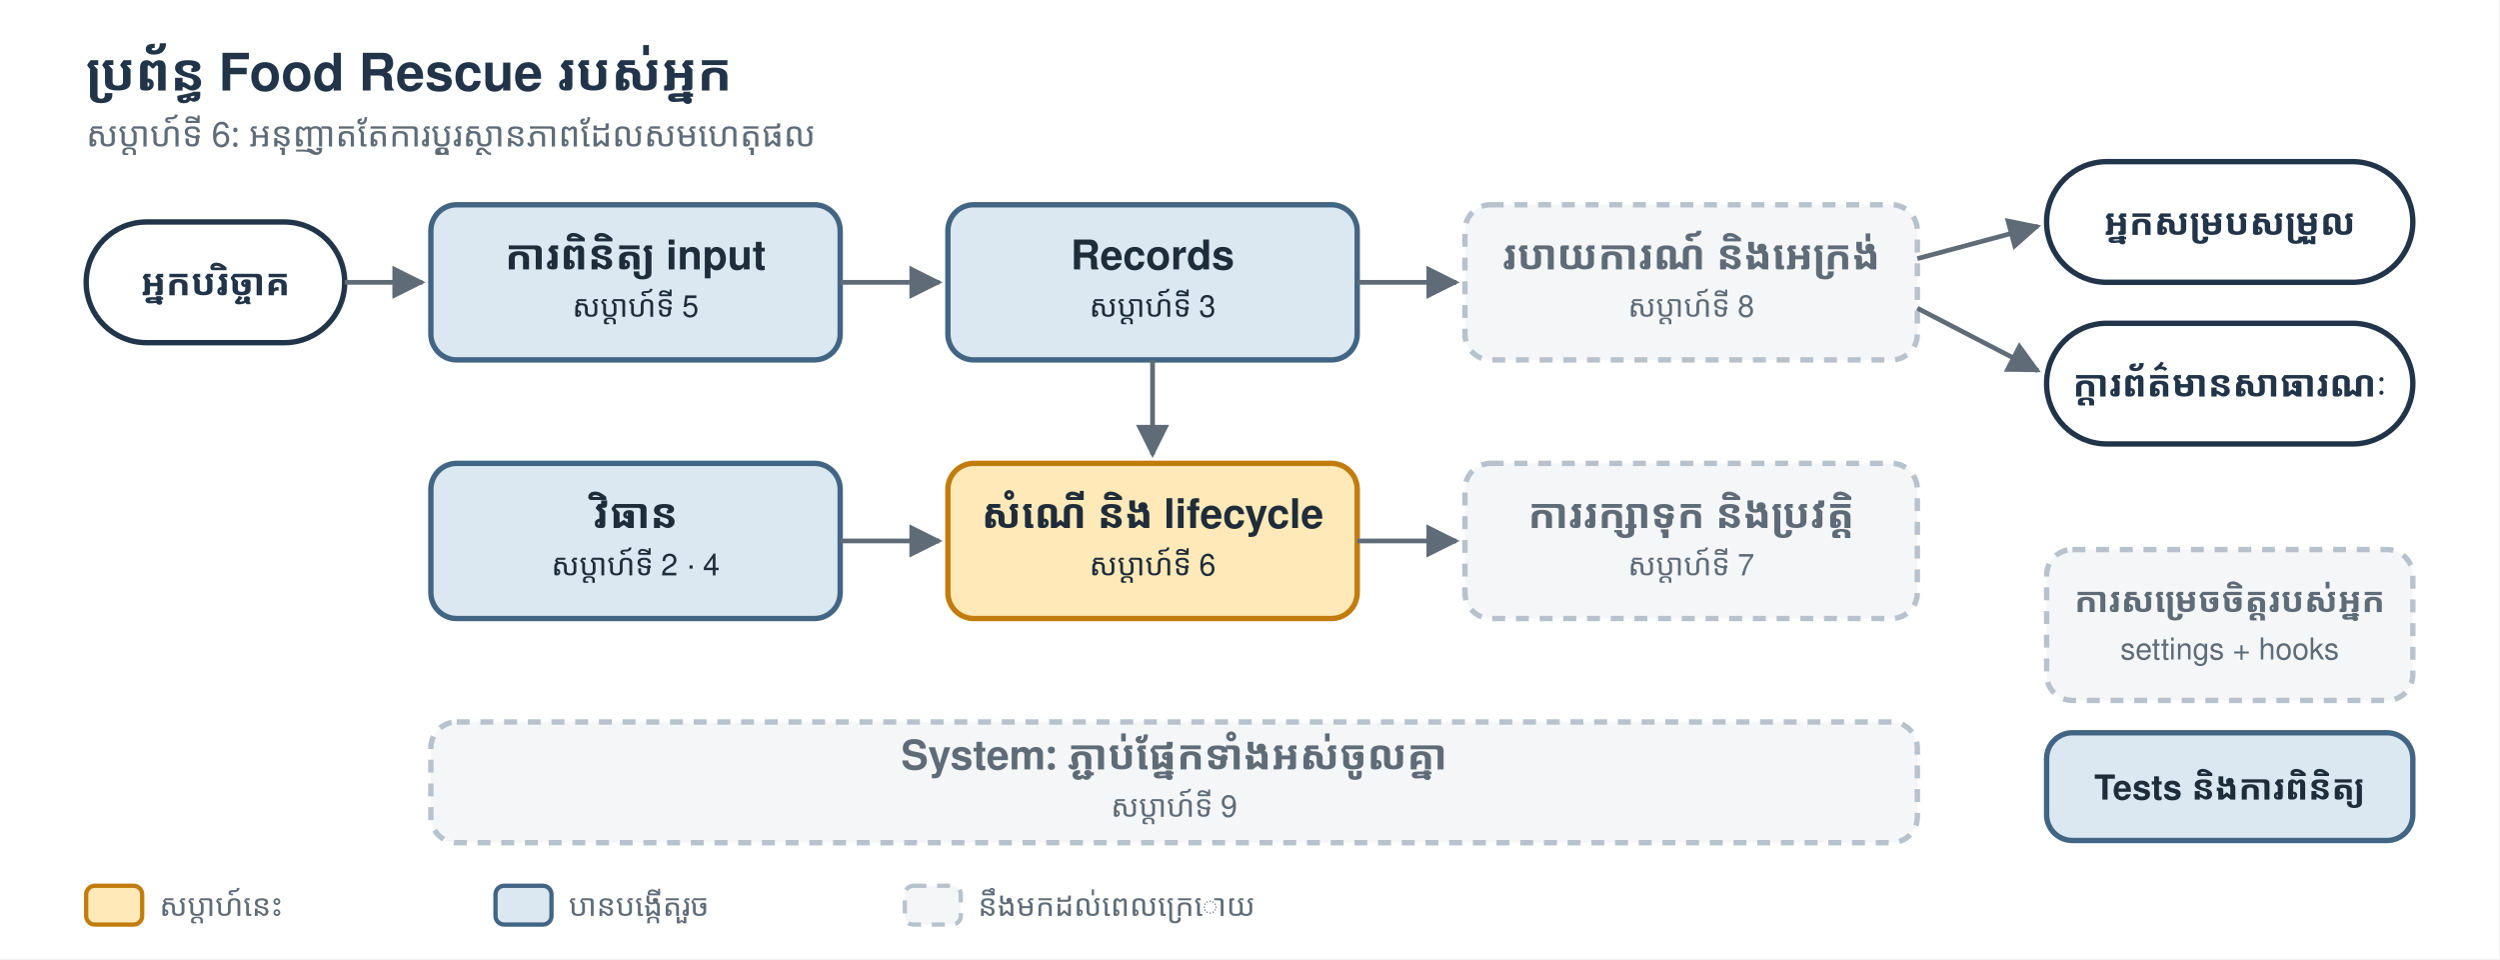
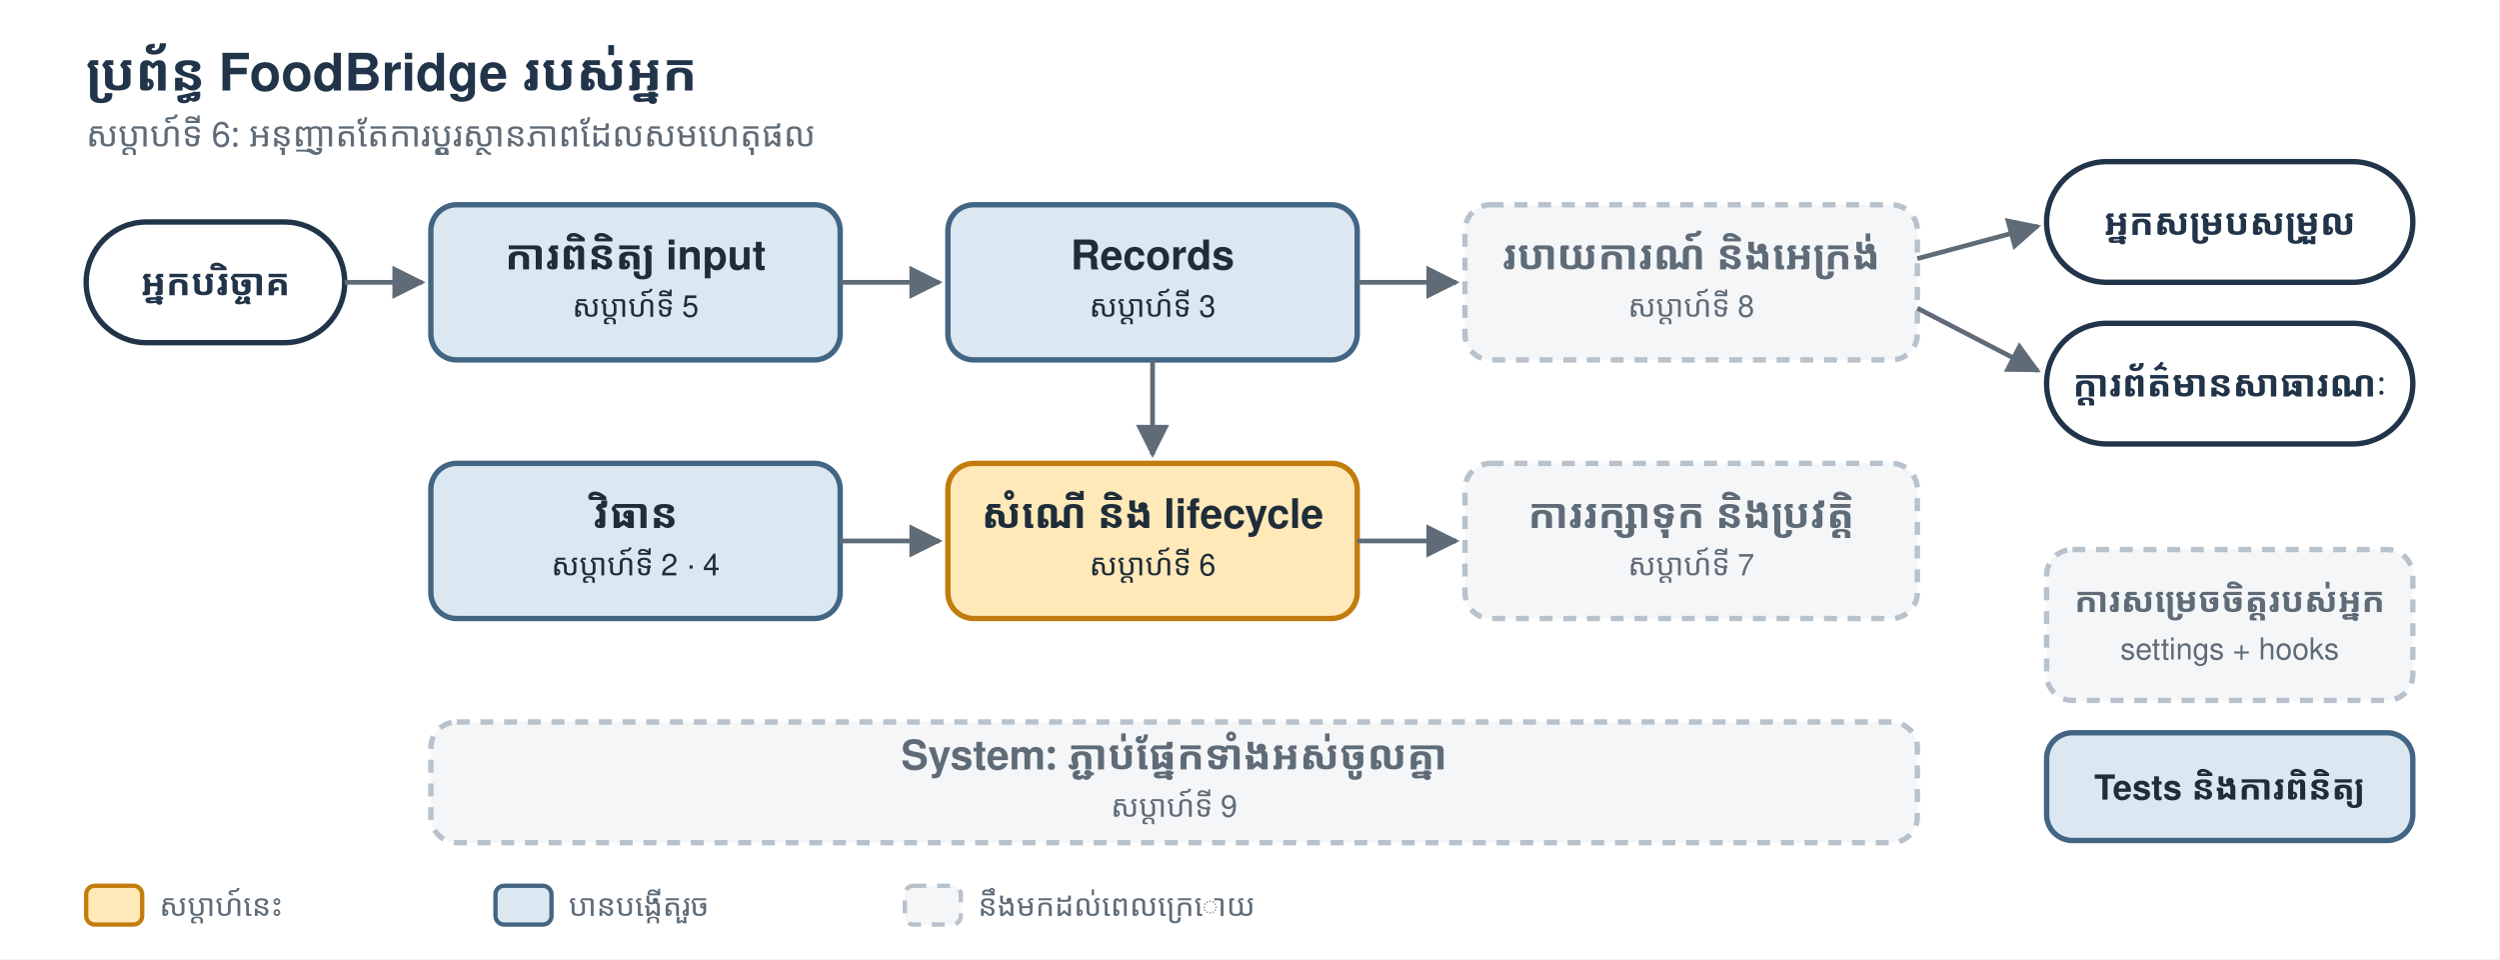
<svg xmlns="http://www.w3.org/2000/svg" width="1160" height="445" viewBox="0 0 1160 445" role="img" font-family="system-ui, -apple-system, 'Segoe UI', 'Noto Sans Khmer', 'Khmer Sangam MN', 'Khmer UI', 'Khmer OS Battambang', Helvetica, Arial, sans-serif">
  <rect width="1160" height="445" fill="#ffffff" />
  <defs>
    <marker id="arrow" viewBox="0 0 10 10" refX="9" refY="5" markerWidth="7" markerHeight="7" orient="auto-start-reverse">
      <path d="M0,0 L10,5 L0,10 z" fill="#5f6c78" />
    </marker>
  </defs>
-   <text x="40" y="42" font-size="24" font-weight="700" fill="#213449" text-anchor="start">ប្រព័ន្ធ Food Rescue របស់អ្នក</text>
+   <text x="40" y="42" font-size="24" font-weight="700" fill="#213449" text-anchor="start">ប្រព័ន្ធ FoodBridge របស់អ្នក</text>
  <text x="40" y="68" font-size="16" font-weight="400" fill="#5f6c78" text-anchor="start">សប្ដាហ៍ទី 6: អនុញ្ញាតតែការប្ដូរស្ថានភាពដែលសមហេតុផល</text>
  <rect x="200" y="95" width="190" height="72" rx="12" fill="#dbe7f1" stroke="#426583" stroke-width="2.5" />
  <text x="295.0" y="125.0" text-anchor="middle" font-size="19" font-weight="700" fill="#1f2d3a">ការពិនិត្យ input</text>
  <text x="295.0" y="147.0" text-anchor="middle" font-size="14" fill="#1f2d3a">សប្ដាហ៍ទី 5</text>
  <rect x="440" y="95" width="190" height="72" rx="12" fill="#dbe7f1" stroke="#426583" stroke-width="2.5" />
  <text x="535.0" y="125.0" text-anchor="middle" font-size="19" font-weight="700" fill="#1f2d3a">Records</text>
  <text x="535.0" y="147.0" text-anchor="middle" font-size="14" fill="#1f2d3a">សប្ដាហ៍ទី 3</text>
  <rect x="680" y="95" width="210" height="72" rx="12" fill="#f4f6f8" stroke="#b7c2cc" stroke-width="2.5" stroke-dasharray="6 5" />
  <text x="785.0" y="125.0" text-anchor="middle" font-size="19" font-weight="700" fill="#5f6c78">របាយការណ៍ និងអេក្រង់</text>
  <text x="785.0" y="147.0" text-anchor="middle" font-size="14" fill="#5f6c78">សប្ដាហ៍ទី 8</text>
  <rect x="200" y="215" width="190" height="72" rx="12" fill="#dbe7f1" stroke="#426583" stroke-width="2.5" />
  <text x="295.0" y="245.0" text-anchor="middle" font-size="19" font-weight="700" fill="#1f2d3a">វិធាន</text>
  <text x="295.0" y="267.0" text-anchor="middle" font-size="14" fill="#1f2d3a">សប្ដាហ៍ទី 2 · 4</text>
  <rect x="440" y="215" width="190" height="72" rx="12" fill="#ffe9b8" stroke="#c27c0e" stroke-width="2.5" />
  <text x="535.0" y="245.0" text-anchor="middle" font-size="19" font-weight="700" fill="#1f2d3a">សំណើ និង lifecycle</text>
  <text x="535.0" y="267.0" text-anchor="middle" font-size="14" fill="#1f2d3a">សប្ដាហ៍ទី 6</text>
  <rect x="680" y="215" width="210" height="72" rx="12" fill="#f4f6f8" stroke="#b7c2cc" stroke-width="2.5" stroke-dasharray="6 5" />
  <text x="785.0" y="245.0" text-anchor="middle" font-size="19" font-weight="700" fill="#5f6c78">ការរក្សាទុក និងប្រវត្តិ</text>
  <text x="785.0" y="267.0" text-anchor="middle" font-size="14" fill="#5f6c78">សប្ដាហ៍ទី 7</text>
  <rect x="200" y="335" width="690" height="56" rx="12" fill="#f4f6f8" stroke="#b7c2cc" stroke-width="2.5" stroke-dasharray="6 5" />
  <text x="545.0" y="357.0" text-anchor="middle" font-size="19" font-weight="700" fill="#5f6c78">System: ភ្ជាប់ផ្នែកទាំងអស់ចូលគ្នា</text>
  <text x="545.0" y="379.0" text-anchor="middle" font-size="14" fill="#5f6c78">សប្ដាហ៍ទី 9</text>
  <rect x="40" y="103" width="120" height="56" rx="28" fill="#ffffff" stroke="#213449" stroke-width="2.5" />
  <text x="100.0" y="137.0" text-anchor="middle" font-size="17" font-weight="700" fill="#213449">អ្នកបរិច្ចាគ</text>
  <rect x="950" y="75" width="170" height="56" rx="28" fill="#ffffff" stroke="#213449" stroke-width="2.5" />
  <text x="1035.0" y="109.0" text-anchor="middle" font-size="17" font-weight="700" fill="#213449">អ្នកសម្របសម្រួល</text>
  <rect x="950" y="150" width="170" height="56" rx="28" fill="#ffffff" stroke="#213449" stroke-width="2.5" />
  <text x="1035.0" y="184.0" text-anchor="middle" font-size="17" font-weight="700" fill="#213449">ក្ដារព័ត៌មានសាធារណៈ</text>
  <line x1="160" y1="131" x2="196" y2="131" stroke="#5f6c78" stroke-width="2.2" marker-end="url(#arrow)" />
  <line x1="390" y1="131" x2="436" y2="131" stroke="#5f6c78" stroke-width="2.2" marker-end="url(#arrow)" />
  <line x1="630" y1="131" x2="676" y2="131" stroke="#5f6c78" stroke-width="2.2" marker-end="url(#arrow)" />
  <line x1="890" y1="120" x2="946" y2="105" stroke="#5f6c78" stroke-width="2.2" marker-end="url(#arrow)" />
  <line x1="890" y1="143" x2="946" y2="172" stroke="#5f6c78" stroke-width="2.2" marker-end="url(#arrow)" />
  <line x1="535" y1="167" x2="535" y2="211" stroke="#5f6c78" stroke-width="2.2" marker-end="url(#arrow)" />
  <line x1="390" y1="251" x2="436" y2="251" stroke="#5f6c78" stroke-width="2.2" marker-end="url(#arrow)" />
  <line x1="630" y1="251" x2="676" y2="251" stroke="#5f6c78" stroke-width="2.2" marker-end="url(#arrow)" />
  <rect x="950" y="255" width="170" height="70" rx="12" fill="#f4f6f8" stroke="#b7c2cc" stroke-width="2.5" stroke-dasharray="6 5" />
  <text x="1035.0" y="284.0" text-anchor="middle" font-size="16" font-weight="700" fill="#5f6c78">ការសម្រេចចិត្តរបស់អ្នក</text>
  <text x="1035.0" y="306.0" text-anchor="middle" font-size="14" fill="#5f6c78">settings + hooks</text>
  <rect x="950" y="340" width="170" height="50" rx="12" fill="#dbe7f1" stroke="#426583" stroke-width="2.5" />
  <text x="1035.0" y="371.0" text-anchor="middle" font-size="16" font-weight="700" fill="#1f2d3a">Tests និងការពិនិត្យ</text>
  <rect x="40" y="411" width="26" height="18" rx="4" fill="#ffe9b8" stroke="#c27c0e" stroke-width="2" />
  <text x="74" y="425" font-size="14" font-weight="400" fill="#5f6c78" text-anchor="start">សប្ដាហ៍នេះ</text>
  <rect x="230" y="411" width="26" height="18" rx="4" fill="#dbe7f1" stroke="#426583" stroke-width="2" />
  <text x="264" y="425" font-size="14" font-weight="400" fill="#5f6c78" text-anchor="start">បានបង្កើតរួច</text>
  <rect x="420" y="411" width="26" height="18" rx="4" fill="#f4f6f8" stroke="#b7c2cc" stroke-width="2" stroke-dasharray="6 5" />
  <text x="454" y="425" font-size="14" font-weight="400" fill="#5f6c78" text-anchor="start">នឹងមកដល់ពេលក្រោយ</text>
</svg>
